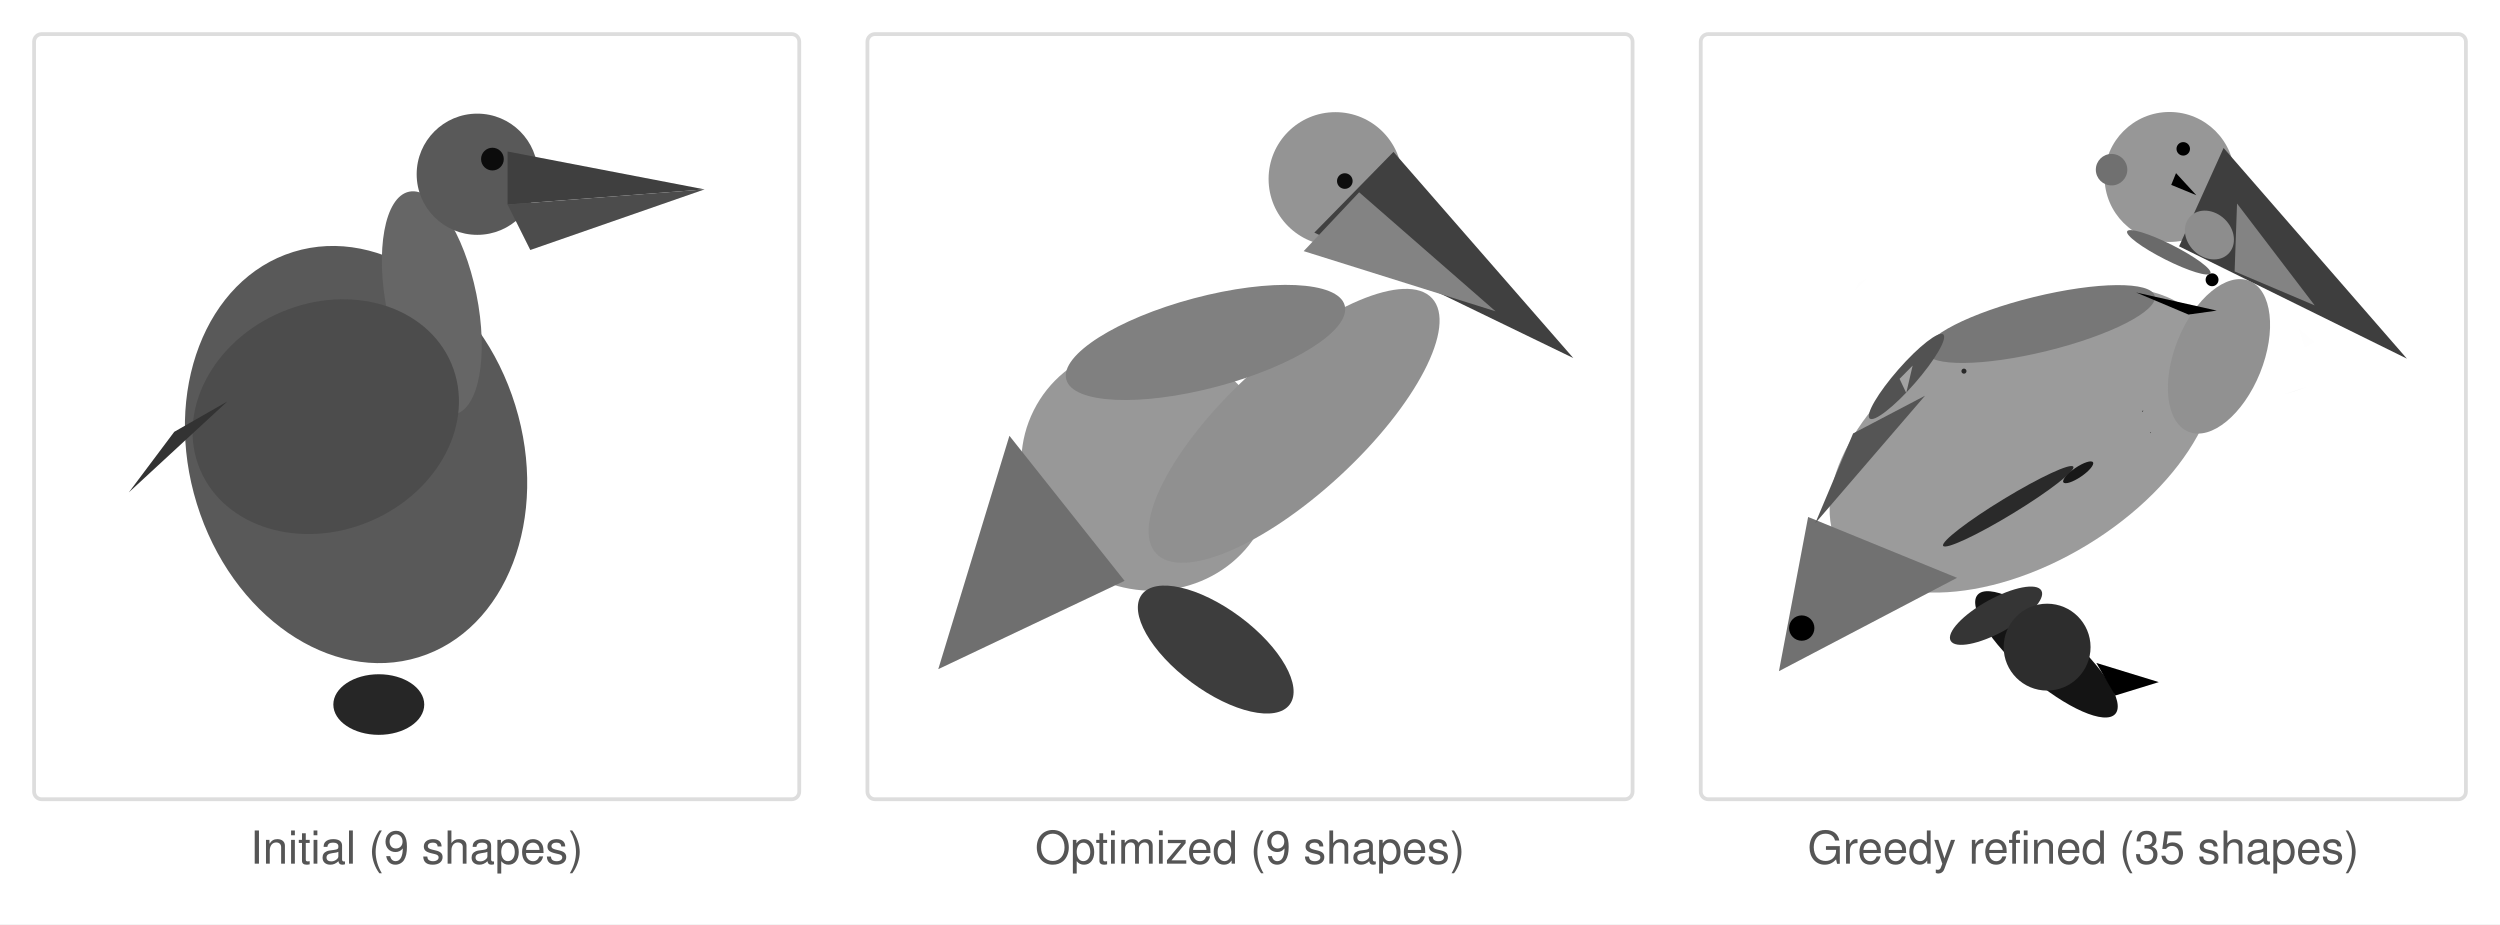
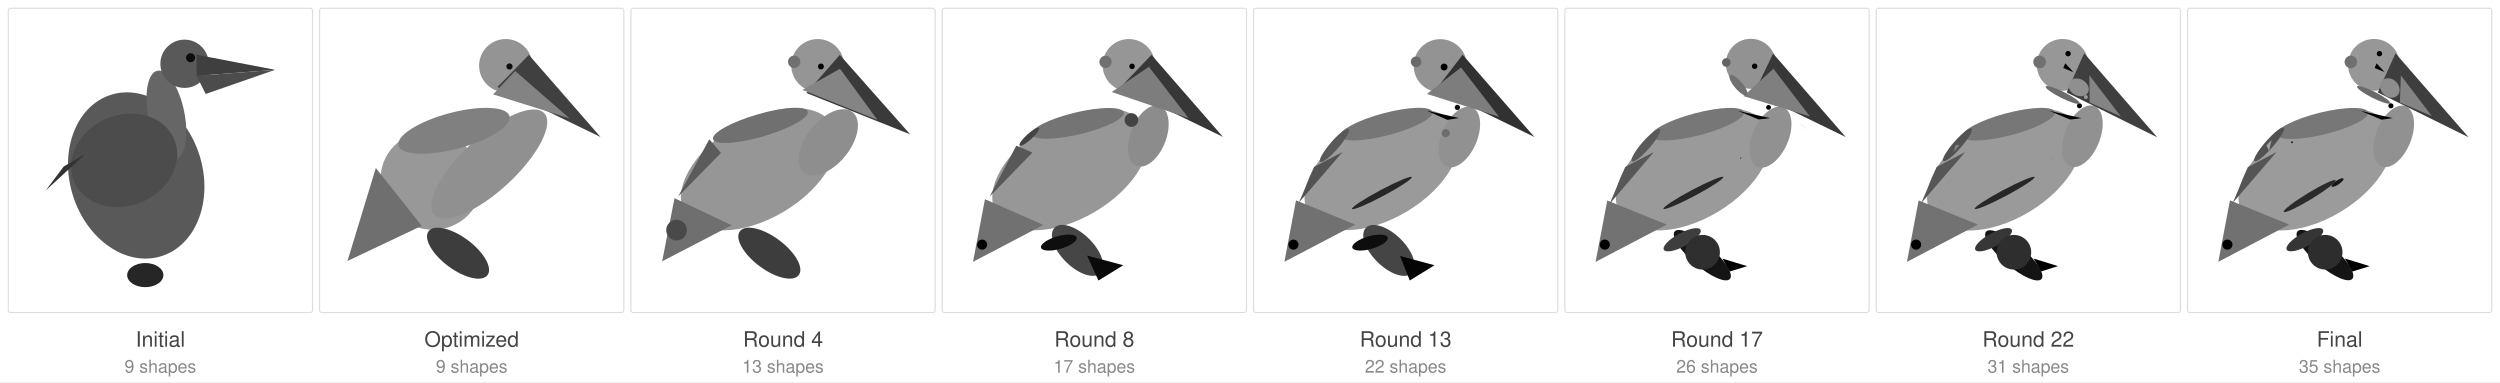
- <svg xmlns="http://www.w3.org/2000/svg" viewBox="0 0 660 244">
-   <rect width="660" height="244" fill="white" />
-   <rect x="9" y="9" width="202" height="202" rx="2" fill="none" stroke="#ddd" stroke-width="1" />
-   <svg x="10" y="10" width="200" height="200" viewBox="0 0 128 128">
+ <svg xmlns="http://www.w3.org/2000/svg" viewBox="0 0 1060 162">
+   <rect width="1060" height="162" fill="white" />
+   <rect x="3.5" y="3.5" width="129" height="129" rx="1" fill="none" stroke="#ddd" stroke-width="0.5" />
+   <svg x="4" y="4" width="128" height="128" viewBox="0 0 128 128">
    <rect width="128" height="128" fill="white" />
    <ellipse cx="53.76" cy="70.40" rx="28.16" ry="35.84" fill="rgb(89,89,89)" transform="rotate(-17.19 53.76 70.40)" />
    <ellipse cx="66.56" cy="44.80" rx="7.68" ry="19.20" fill="rgb(102,102,102)" transform="rotate(-11.46 66.56 44.80)" />
    <circle cx="74.24" cy="23.04" r="10.24" fill="rgb(89,89,89)" />
    <polygon points="79.36,19.20 79.36,28.16 112.64,25.60" fill="rgb(63,63,63)" />
    <polygon points="79.36,28.16 112.64,25.60 83.20,35.84" fill="rgb(76,76,76)" />
    <ellipse cx="48.64" cy="64.00" rx="23.04" ry="19.20" fill="rgb(76,76,76)" transform="rotate(-22.92 48.64 64.00)" />
    <polygon points="23.04,66.56 32.00,61.44 15.36,76.80" fill="rgb(51,51,51)" />
    <circle cx="76.80" cy="20.48" r="1.92" fill="rgb(12,12,12)" />
    <ellipse cx="57.60" cy="112.64" rx="7.68" ry="5.12" fill="rgb(38,38,38)" transform="rotate(0.00 57.60 112.64)" />
  </svg>
-   <text x="110" y="228" text-anchor="middle" font-family="system-ui, Helvetica, Arial, sans-serif" font-size="12" fill="#555">Initial (9 shapes)</text>
-   <rect x="229" y="9" width="202" height="202" rx="2" fill="none" stroke="#ddd" stroke-width="1" />
-   <svg x="230" y="10" width="200" height="200" viewBox="0 0 128 128">
+   <text x="68.0" y="147" text-anchor="middle" font-family="system-ui, Helvetica, Arial, sans-serif" font-size="9" font-weight="500" fill="#444">Initial</text>
+   <text x="68.0" y="158" text-anchor="middle" font-family="system-ui, Helvetica, Arial, sans-serif" font-size="7.5" fill="#888">9 shapes</text>
+   <rect x="135.5" y="3.5" width="129" height="129" rx="1" fill="none" stroke="#ddd" stroke-width="0.5" />
+   <svg x="136" y="4" width="128" height="128" viewBox="0 0 128 128">
    <rect width="128" height="128" fill="white" />
    <ellipse cx="46.74" cy="72.60" rx="21.57" ry="20.61" fill="rgb(152,152,152)" transform="rotate(26.58 46.74 72.60)" />
    <ellipse cx="71.45" cy="65.55" rx="31.75" ry="11.46" fill="rgb(144,144,144)" transform="rotate(-42.75 71.45 65.55)" />
    <circle cx="78.43" cy="23.84" r="11.29" fill="rgb(148,148,148)" />
    <polygon points="88.24,19.26 74.87,32.90 118.63,54.10" fill="rgb(64,64,64)" />
    <polygon points="82.44,26.09 105.49,46.20 73.07,36.03" fill="rgb(131,131,131)" />
    <ellipse cx="56.48" cy="51.46" rx="24.34" ry="7.71" fill="rgb(128,128,128)" transform="rotate(-14.89 56.48 51.46)" />
    <polygon points="23.35,67.23 42.81,91.74 11.33,106.66" fill="rgb(111,111,111)" />
    <circle cx="80.02" cy="24.19" r="1.32" fill="rgb(13,13,13)" />
    <ellipse cx="58.21" cy="103.35" rx="15.57" ry="6.89" fill="rgb(61,61,61)" transform="rotate(36.62 58.21 103.35)" />
  </svg>
-   <text x="330" y="228" text-anchor="middle" font-family="system-ui, Helvetica, Arial, sans-serif" font-size="12" fill="#555">Optimized (9 shapes)</text>
-   <rect x="449" y="9" width="202" height="202" rx="2" fill="none" stroke="#ddd" stroke-width="1" />
-   <svg x="450" y="10" width="200" height="200" viewBox="0 0 128 128">
+   <text x="200.0" y="147" text-anchor="middle" font-family="system-ui, Helvetica, Arial, sans-serif" font-size="9" font-weight="500" fill="#444">Optimized</text>
+   <text x="200.0" y="158" text-anchor="middle" font-family="system-ui, Helvetica, Arial, sans-serif" font-size="7.5" fill="#888">9 shapes</text>
+   <rect x="267.5" y="3.5" width="129" height="129" rx="1" fill="none" stroke="#ddd" stroke-width="0.5" />
+   <svg x="268" y="4" width="128" height="128" viewBox="0 0 128 128">
+     <rect width="128" height="128" fill="white" />
+     <ellipse cx="53.77" cy="67.76" rx="36.48" ry="20.85" fill="rgb(150,150,150)" transform="rotate(-30.99 53.77 67.76)" />
+     <ellipse cx="83.21" cy="56.34" rx="16.41" ry="9.23" fill="rgb(142,142,142)" transform="rotate(-51.14 83.21 56.34)" />
+     <circle cx="78.70" cy="23.75" r="11.19" fill="rgb(149,149,149)" />
+     <polygon points="88.07,19.27 73.92,35.44 117.90,52.96" fill="rgb(58,58,58)" />
+     <polygon points="88.16,25.14 104.05,46.85 72.22,34.12" fill="rgb(132,132,132)" />
+     <ellipse cx="54.41" cy="49.16" rx="20.93" ry="4.81" fill="rgb(112,112,112)" transform="rotate(-16.26 54.41 49.16)" />
+     <polygon points="17.99,80.02 42.21,91.50 12.76,106.80" fill="rgb(111,111,111)" />
+     <circle cx="80.08" cy="24.19" r="1.26" fill="rgb(1,1,1)" />
+     <ellipse cx="58.20" cy="103.34" rx="15.56" ry="6.90" fill="rgb(61,61,61)" transform="rotate(36.59 58.20 103.34)" />
+     <circle cx="68.74" cy="22.20" r="2.62" fill="rgb(112,112,112)" />
+     <ellipse cx="66.07" cy="65.92" rx="0.05" ry="0.18" fill="rgb(246,246,246)" transform="rotate(44.79 66.07 65.92)" />
+     <polygon points="19.52,79.35 32.74,55.06 37.69,60.85" fill="rgb(91,91,91)" />
+     <circle cx="18.85" cy="93.57" r="4.38" fill="rgb(73,73,73)" />
+   </svg>
+   <text x="332.0" y="147" text-anchor="middle" font-family="system-ui, Helvetica, Arial, sans-serif" font-size="9" font-weight="500" fill="#444">Round 4</text>
+   <text x="332.0" y="158" text-anchor="middle" font-family="system-ui, Helvetica, Arial, sans-serif" font-size="7.5" fill="#888">13 shapes</text>
+   <rect x="399.5" y="3.5" width="129" height="129" rx="1" fill="none" stroke="#ddd" stroke-width="0.5" />
+   <svg x="400" y="4" width="128" height="128" viewBox="0 0 128 128">
+     <rect width="128" height="128" fill="white" />
+     <ellipse cx="53.79" cy="67.85" rx="36.42" ry="20.78" fill="rgb(151,151,151)" transform="rotate(-30.74 53.79 67.85)" />
+     <ellipse cx="86.91" cy="53.67" rx="13.62" ry="7.56" fill="rgb(140,140,140)" transform="rotate(-68.64 86.91 53.67)" />
+     <circle cx="78.62" cy="23.66" r="11.10" fill="rgb(150,150,150)" />
+     <polygon points="88.22,19.26 75.12,32.97 118.54,54.05" fill="rgb(55,55,55)" />
+     <polygon points="87.11,24.31 103.99,46.12 71.33,35.02" fill="rgb(125,125,125)" />
+     <ellipse cx="56.97" cy="48.30" rx="20.07" ry="4.69" fill="rgb(116,116,116)" transform="rotate(-13.38 56.97 48.30)" />
+     <polygon points="17.63,80.45 42.38,91.37 12.55,107.02" fill="rgb(113,113,113)" />
+     <circle cx="79.99" cy="24.14" r="1.17" fill="rgb(0,0,0)" />
+     <ellipse cx="56.88" cy="102.16" rx="13.68" ry="6.91" fill="rgb(70,70,70)" transform="rotate(44.69 56.88 102.16)" />
+     <circle cx="68.74" cy="22.24" r="2.60" fill="rgb(112,112,112)" />
+     <ellipse cx="66.10" cy="65.92" rx="0.01" ry="0.04" fill="rgb(254,254,254)" transform="rotate(45.02 66.10 65.92)" />
+     <polygon points="19.59,79.36 30.91,57.75 37.74,60.70" fill="rgb(88,88,88)" />
+     <circle cx="16.42" cy="99.72" r="2.14" fill="rgb(0,0,0)" />
+     <ellipse cx="48.95" cy="98.85" rx="7.87" ry="2.72" fill="rgb(14,14,14)" transform="rotate(-16.01 48.95 98.85)" />
+     <polygon points="65.74,114.95 60.92,104.37 76.26,108.45" fill="rgb(10,10,10)" />
+     <circle cx="79.73" cy="46.89" r="2.90" fill="rgb(68,68,68)" />
+     <ellipse cx="36.42" cy="53.97" rx="5.56" ry="1.26" fill="rgb(68,68,68)" transform="rotate(-42.31 36.42 53.97)" />
+   </svg>
+   <text x="464.0" y="147" text-anchor="middle" font-family="system-ui, Helvetica, Arial, sans-serif" font-size="9" font-weight="500" fill="#444">Round 8</text>
+   <text x="464.0" y="158" text-anchor="middle" font-family="system-ui, Helvetica, Arial, sans-serif" font-size="7.5" fill="#888">17 shapes</text>
+   <rect x="531.5" y="3.5" width="129" height="129" rx="1" fill="none" stroke="#ddd" stroke-width="0.5" />
+   <svg x="532" y="4" width="128" height="128" viewBox="0 0 128 128">
+     <rect width="128" height="128" fill="white" />
+     <ellipse cx="53.88" cy="67.93" rx="36.10" ry="20.69" fill="rgb(154,154,154)" transform="rotate(-30.84 53.88 67.93)" />
+     <ellipse cx="86.80" cy="54.10" rx="13.66" ry="7.49" fill="rgb(145,145,145)" transform="rotate(-66.45 86.80 54.10)" />
+     <circle cx="78.69" cy="23.88" r="11.28" fill="rgb(147,147,147)" />
+     <polygon points="88.15,19.21 76.98,33.76 118.60,54.10" fill="rgb(49,49,49)" />
+     <polygon points="87.48,24.59 103.58,45.50 73.03,35.84" fill="rgb(125,125,125)" />
+     <ellipse cx="55.81" cy="48.62" rx="20.20" ry="4.75" fill="rgb(118,118,118)" transform="rotate(-14.83 55.81 48.62)" />
+     <polygon points="17.50,80.95 42.66,91.24 12.59,106.98" fill="rgb(113,113,113)" />
+     <circle cx="80.30" cy="24.42" r="1.47" fill="rgb(0,0,0)" />
+     <ellipse cx="56.91" cy="102.18" rx="13.69" ry="6.91" fill="rgb(69,69,69)" transform="rotate(44.60 56.91 102.18)" />
+     <circle cx="68.42" cy="22.21" r="2.24" fill="rgb(106,106,106)" />
+     <ellipse cx="59.41" cy="73.57" rx="0.01" ry="0.01" fill="rgb(254,254,254)" transform="rotate(32.61 59.41 73.57)" />
+     <polygon points="18.75,81.88 25.19,66.76 37.25,60.46" fill="rgb(83,83,83)" />
+     <circle cx="16.42" cy="99.72" r="2.13" fill="rgb(0,0,0)" />
+     <ellipse cx="48.89" cy="98.86" rx="7.80" ry="2.71" fill="rgb(13,13,13)" transform="rotate(-16.06 48.89 98.86)" />
+     <polygon points="65.74,114.92 61.62,104.53 76.21,108.47" fill="rgb(4,4,4)" />
+     <circle cx="85.37" cy="47.96" r="0.02" fill="rgb(0,0,0)" />
+     <ellipse cx="33.82" cy="57.62" rx="9.23" ry="1.89" fill="rgb(89,89,89)" transform="rotate(-49.10 33.82 57.62)" />
+     <polygon points="72.87,42.92 86.48,46.03 81.74,46.83" fill="rgb(0,0,0)" />
+     <circle cx="85.92" cy="41.54" r="1.13" fill="rgb(12,12,12)" />
+     <ellipse cx="53.94" cy="77.83" rx="14.37" ry="1.35" fill="rgb(39,39,39)" transform="rotate(-28.03 53.94 77.83)" />
+     <polygon points="25.68,45.85 29.40,45.85 27.86,45.86" fill="rgb(216,216,216)" />
+     <circle cx="80.98" cy="52.45" r="1.71" fill="rgb(110,110,110)" />
+   </svg>
+   <text x="596.0" y="147" text-anchor="middle" font-family="system-ui, Helvetica, Arial, sans-serif" font-size="9" font-weight="500" fill="#444">Round 13</text>
+   <text x="596.0" y="158" text-anchor="middle" font-family="system-ui, Helvetica, Arial, sans-serif" font-size="7.5" fill="#888">22 shapes</text>
+   <rect x="663.5" y="3.5" width="129" height="129" rx="1" fill="none" stroke="#ddd" stroke-width="0.5" />
+   <svg x="664" y="4" width="128" height="128" viewBox="0 0 128 128">
+     <rect width="128" height="128" fill="white" />
+     <ellipse cx="53.88" cy="67.85" rx="36.17" ry="20.82" fill="rgb(154,154,154)" transform="rotate(-31.28 53.88 67.85)" />
+     <ellipse cx="86.68" cy="54.16" rx="13.77" ry="7.58" fill="rgb(145,145,145)" transform="rotate(-65.97 86.68 54.16)" />
+     <circle cx="78.36" cy="23.05" r="10.60" fill="rgb(146,146,146)" />
+     <polygon points="87.80,18.70 79.84,35.27 118.59,54.11" fill="rgb(56,56,56)" />
+     <polygon points="87.94,25.15 103.43,45.39 75.21,36.75" fill="rgb(127,127,127)" />
+     <ellipse cx="55.76" cy="48.65" rx="20.29" ry="4.74" fill="rgb(119,119,119)" transform="rotate(-14.73 55.76 48.65)" />
+     <polygon points="17.48,81.03 42.72,91.22 12.52,107.04" fill="rgb(114,114,114)" />
+     <circle cx="79.97" cy="24.09" r="1.16" fill="rgb(1,1,1)" />
+     <ellipse cx="57.79" cy="104.19" rx="15.44" ry="4.71" fill="rgb(20,20,20)" transform="rotate(40.72 57.79 104.19)" />
+     <circle cx="67.95" cy="22.48" r="1.82" fill="rgb(99,99,99)" />
+     <ellipse cx="59.46" cy="73.55" rx="0.01" ry="0.01" fill="rgb(254,254,254)" transform="rotate(33.67 59.46 73.55)" />
+     <polygon points="18.46,82.49 25.09,66.80 37.26,60.44" fill="rgb(87,87,87)" />
+     <circle cx="16.43" cy="99.72" r="2.15" fill="rgb(0,0,0)" />
+     <ellipse cx="49.24" cy="97.66" rx="8.85" ry="2.86" fill="rgb(62,62,62)" transform="rotate(-28.60 49.24 97.66)" />
+     <polygon points="69.41,111.11 66.31,105.65 76.81,108.85" fill="rgb(0,0,0)" />
+     <circle cx="85.45" cy="48.06" r="0.00" fill="rgb(0,0,0)" />
+     <ellipse cx="33.85" cy="57.58" rx="9.02" ry="1.89" fill="rgb(90,90,90)" transform="rotate(-48.88 33.85 57.58)" />
+     <polygon points="72.86,43.01 86.54,46.10 81.71,46.65" fill="rgb(0,0,0)" />
+     <circle cx="85.87" cy="41.53" r="1.03" fill="rgb(0,0,0)" />
+     <ellipse cx="53.99" cy="77.79" rx="14.37" ry="1.35" fill="rgb(40,40,40)" transform="rotate(-27.97 53.99 77.79)" />
+     <polygon points="23.67,43.49 25.63,42.84 27.70,45.54" fill="rgb(254,254,254)" />
+     <circle cx="80.54" cy="52.29" r="0.01" fill="rgb(6,6,6)" />
+     <ellipse cx="74.06" cy="63.06" rx="0.35" ry="0.16" fill="rgb(9,9,9)" transform="rotate(-54.56 74.06 63.06)" />
+     <polygon points="98.71,47.96 102.27,51.25 100.70,49.22" fill="rgb(233,233,233)" />
+     <circle cx="57.89" cy="102.95" r="7.35" fill="rgb(47,47,47)" />
+     <ellipse cx="73.12" cy="32.14" rx="5.61" ry="1.76" fill="rgb(113,113,113)" transform="rotate(-130.43 73.12 32.14)" />
+   </svg>
+   <text x="728.0" y="147" text-anchor="middle" font-family="system-ui, Helvetica, Arial, sans-serif" font-size="9" font-weight="500" fill="#444">Round 17</text>
+   <text x="728.0" y="158" text-anchor="middle" font-family="system-ui, Helvetica, Arial, sans-serif" font-size="7.5" fill="#888">26 shapes</text>
+   <rect x="795.5" y="3.5" width="129" height="129" rx="1" fill="none" stroke="#ddd" stroke-width="0.5" />
+   <svg x="796" y="4" width="128" height="128" viewBox="0 0 128 128">
+     <rect width="128" height="128" fill="white" />
+     <ellipse cx="53.86" cy="67.90" rx="36.22" ry="20.80" fill="rgb(154,154,154)" transform="rotate(-31.24 53.86 67.90)" />
+     <ellipse cx="86.94" cy="53.77" rx="13.75" ry="7.48" fill="rgb(145,145,145)" transform="rotate(-68.17 86.94 53.77)" />
+     <circle cx="78.57" cy="23.51" r="10.98" fill="rgb(151,151,151)" />
+     <polygon points="87.69,18.58 80.26,35.21 118.69,54.23" fill="rgb(63,63,63)" />
+     <polygon points="89.90,27.92 103.21,45.36 90.00,39.45" fill="rgb(132,132,132)" />
+     <ellipse cx="55.70" cy="48.66" rx="20.23" ry="4.74" fill="rgb(119,119,119)" transform="rotate(-14.86 55.70 48.66)" />
+     <polygon points="17.50,80.98 42.67,91.23 12.54,107.03" fill="rgb(114,114,114)" />
+     <circle cx="80.87" cy="18.75" r="1.15" fill="rgb(0,0,0)" />
+     <ellipse cx="57.84" cy="104.27" rx="15.45" ry="4.68" fill="rgb(20,20,20)" transform="rotate(40.47 57.84 104.27)" />
+     <circle cx="68.79" cy="22.26" r="2.68" fill="rgb(113,113,113)" />
+     <ellipse cx="59.47" cy="73.58" rx="0.00" ry="0.01" fill="rgb(254,254,254)" transform="rotate(34.05 59.47 73.58)" />
+     <polygon points="18.61,82.09 25.17,66.76 37.27,60.45" fill="rgb(86,86,86)" />
+     <circle cx="16.42" cy="99.72" r="2.15" fill="rgb(0,0,0)" />
+     <ellipse cx="49.26" cy="97.64" rx="8.82" ry="2.85" fill="rgb(55,55,55)" transform="rotate(-28.95 49.26 97.64)" />
+     <polygon points="69.46,111.08 66.26,105.63 76.59,108.84" fill="rgb(0,0,0)" />
+     <circle cx="85.38" cy="48.05" r="0.00" fill="rgb(0,0,0)" />
+     <ellipse cx="33.94" cy="57.41" rx="9.10" ry="1.82" fill="rgb(82,82,82)" transform="rotate(-48.76 33.94 57.41)" />
+     <polygon points="72.87,42.97 86.53,46.11 81.73,46.70" fill="rgb(0,0,0)" />
+     <circle cx="85.70" cy="40.86" r="1.07" fill="rgb(0,0,0)" />
+     <ellipse cx="53.98" cy="77.80" rx="14.36" ry="1.35" fill="rgb(39,39,39)" transform="rotate(-27.98 53.98 77.80)" />
+     <polygon points="23.65,40.71 27.17,40.99 25.31,41.82" fill="rgb(254,254,254)" />
+     <circle cx="80.53" cy="52.25" r="0.00" fill="rgb(1,1,1)" />
+     <ellipse cx="74.04" cy="63.06" rx="0.17" ry="0.08" fill="rgb(0,0,0)" transform="rotate(-51.39 74.04 63.06)" />
+     <polygon points="101.18,48.96 98.93,46.81 103.22,47.25" fill="rgb(254,254,254)" />
+     <circle cx="57.89" cy="102.95" r="7.34" fill="rgb(46,46,46)" />
+     <ellipse cx="78.58" cy="36.28" rx="8.05" ry="1.36" fill="rgb(108,108,108)" transform="rotate(-153.49 78.58 36.28)" />
+     <polygon points="83.13,26.62 79.67,22.83 78.84,24.84" fill="rgb(1,1,1)" />
+     <circle cx="75.67" cy="108.88" r="0.07" fill="rgb(11,11,11)" />
+     <ellipse cx="85.34" cy="33.04" rx="4.51" ry="3.51" fill="rgb(143,143,143)" transform="rotate(29.42 85.34 33.04)" />
+     <polygon points="34.75,57.52 33.27,57.56 32.25,60.44" fill="rgb(138,138,138)" />
+     <circle cx="88.41" cy="37.16" r="0.83" fill="rgb(156,156,156)" />
+   </svg>
+   <text x="860.0" y="147" text-anchor="middle" font-family="system-ui, Helvetica, Arial, sans-serif" font-size="9" font-weight="500" fill="#444">Round 22</text>
+   <text x="860.0" y="158" text-anchor="middle" font-family="system-ui, Helvetica, Arial, sans-serif" font-size="7.5" fill="#888">31 shapes</text>
+   <rect x="927.5" y="3.5" width="129" height="129" rx="1" fill="none" stroke="#ddd" stroke-width="0.5" />
+   <svg x="928" y="4" width="128" height="128" viewBox="0 0 128 128">
    <rect width="128" height="128" fill="white" />
    <ellipse cx="53.83" cy="67.91" rx="36.09" ry="20.80" fill="rgb(155,155,155)" transform="rotate(-31.23 53.83 67.91)" />
    <ellipse cx="86.92" cy="53.81" rx="13.74" ry="7.48" fill="rgb(145,145,145)" transform="rotate(-68.04 86.92 53.81)" />
    <circle cx="78.56" cy="23.50" r="10.98" fill="rgb(151,151,151)" />
    <polygon points="87.70,18.60 80.18,35.22 118.67,54.20" fill="rgb(62,62,62)" />
    <polygon points="89.97,27.99 103.09,45.20 89.56,39.46" fill="rgb(131,131,131)" />
    <ellipse cx="56.72" cy="48.35" rx="19.91" ry="4.69" fill="rgb(119,119,119)" transform="rotate(-13.79 56.72 48.35)" />
    <polygon points="17.50,80.95 42.66,91.23 12.57,107.00" fill="rgb(113,113,113)" />
    <circle cx="80.88" cy="18.75" r="1.14" fill="rgb(0,0,0)" />
    <ellipse cx="57.77" cy="104.16" rx="15.38" ry="4.72" fill="rgb(20,20,20)" transform="rotate(40.82 57.77 104.16)" />
    <circle cx="68.77" cy="22.27" r="2.66" fill="rgb(112,112,112)" />
    <ellipse cx="58.60" cy="73.52" rx="0.00" ry="0.01" fill="rgb(254,254,254)" transform="rotate(49.87 58.60 73.52)" />
    <polygon points="18.71,82.00 25.10,66.83 37.25,60.46" fill="rgb(85,85,85)" />
    <circle cx="16.42" cy="99.72" r="2.14" fill="rgb(0,0,0)" />
    <ellipse cx="49.25" cy="97.63" rx="8.76" ry="2.87" fill="rgb(53,53,53)" transform="rotate(-28.92 49.25 97.63)" />
    <polygon points="69.38,111.12 66.20,105.61 76.75,108.85" fill="rgb(0,0,0)" />
    <circle cx="85.35" cy="48.02" r="0.00" fill="rgb(0,0,0)" />
    <ellipse cx="34.12" cy="57.21" rx="9.44" ry="1.81" fill="rgb(82,82,82)" transform="rotate(-48.77 34.12 57.21)" />
    <polygon points="72.92,43.02 86.54,46.08 81.77,46.75" fill="rgb(0,0,0)" />
    <circle cx="85.75" cy="40.87" r="1.09" fill="rgb(0,0,0)" />
    <ellipse cx="51.31" cy="79.14" rx="12.87" ry="1.44" fill="rgb(42,42,42)" transform="rotate(-31.30 51.31 79.14)" />
    <polygon points="25.24,42.91 27.50,40.67 26.04,41.31" fill="rgb(254,254,254)" />
    <circle cx="80.53" cy="52.22" r="0.00" fill="rgb(0,0,0)" />
    <ellipse cx="74.03" cy="63.07" rx="0.12" ry="0.05" fill="rgb(0,0,0)" transform="rotate(-50.92 74.03 63.07)" />
    <polygon points="103.06,51.39 101.40,52.34 100.40,49.13" fill="rgb(254,254,254)" />
    <circle cx="57.88" cy="102.94" r="7.34" fill="rgb(45,45,45)" />
    <ellipse cx="78.44" cy="36.23" rx="7.88" ry="1.35" fill="rgb(106,106,106)" transform="rotate(-153.21 78.44 36.23)" />
    <polygon points="83.09,26.58 79.66,22.85 78.85,24.84" fill="rgb(0,0,0)" />
    <circle cx="70.50" cy="114.90" r="0.00" fill="rgb(0,0,0)" />
    <ellipse cx="85.30" cy="33.31" rx="4.51" ry="3.72" fill="rgb(141,141,141)" transform="rotate(44.19 85.30 33.31)" />
    <polygon points="35.16,55.37 34.08,60.00 32.95,57.61" fill="rgb(163,163,163)" />
    <circle cx="88.86" cy="35.69" r="0.00" fill="rgb(246,246,246)" />
    <ellipse cx="75.37" cy="66.71" rx="0.07" ry="0.07" fill="rgb(39,39,39)" transform="rotate(-82.66 75.37 66.71)" />
    <polygon points="102.04,58.88 97.93,60.22 99.82,59.66" fill="rgb(241,241,241)" />
    <circle cx="43.83" cy="56.31" r="0.43" fill="rgb(41,41,41)" />
    <ellipse cx="63.13" cy="73.40" rx="3.02" ry="0.87" fill="rgb(24,24,24)" transform="rotate(-34.19 63.13 73.40)" />
  </svg>
-   <text x="550" y="228" text-anchor="middle" font-family="system-ui, Helvetica, Arial, sans-serif" font-size="12" fill="#555">Greedy refined (35 shapes)</text>
+   <text x="992.0" y="147" text-anchor="middle" font-family="system-ui, Helvetica, Arial, sans-serif" font-size="9" font-weight="500" fill="#444">Final</text>
+   <text x="992.0" y="158" text-anchor="middle" font-family="system-ui, Helvetica, Arial, sans-serif" font-size="7.5" fill="#888">35 shapes</text>
</svg>
